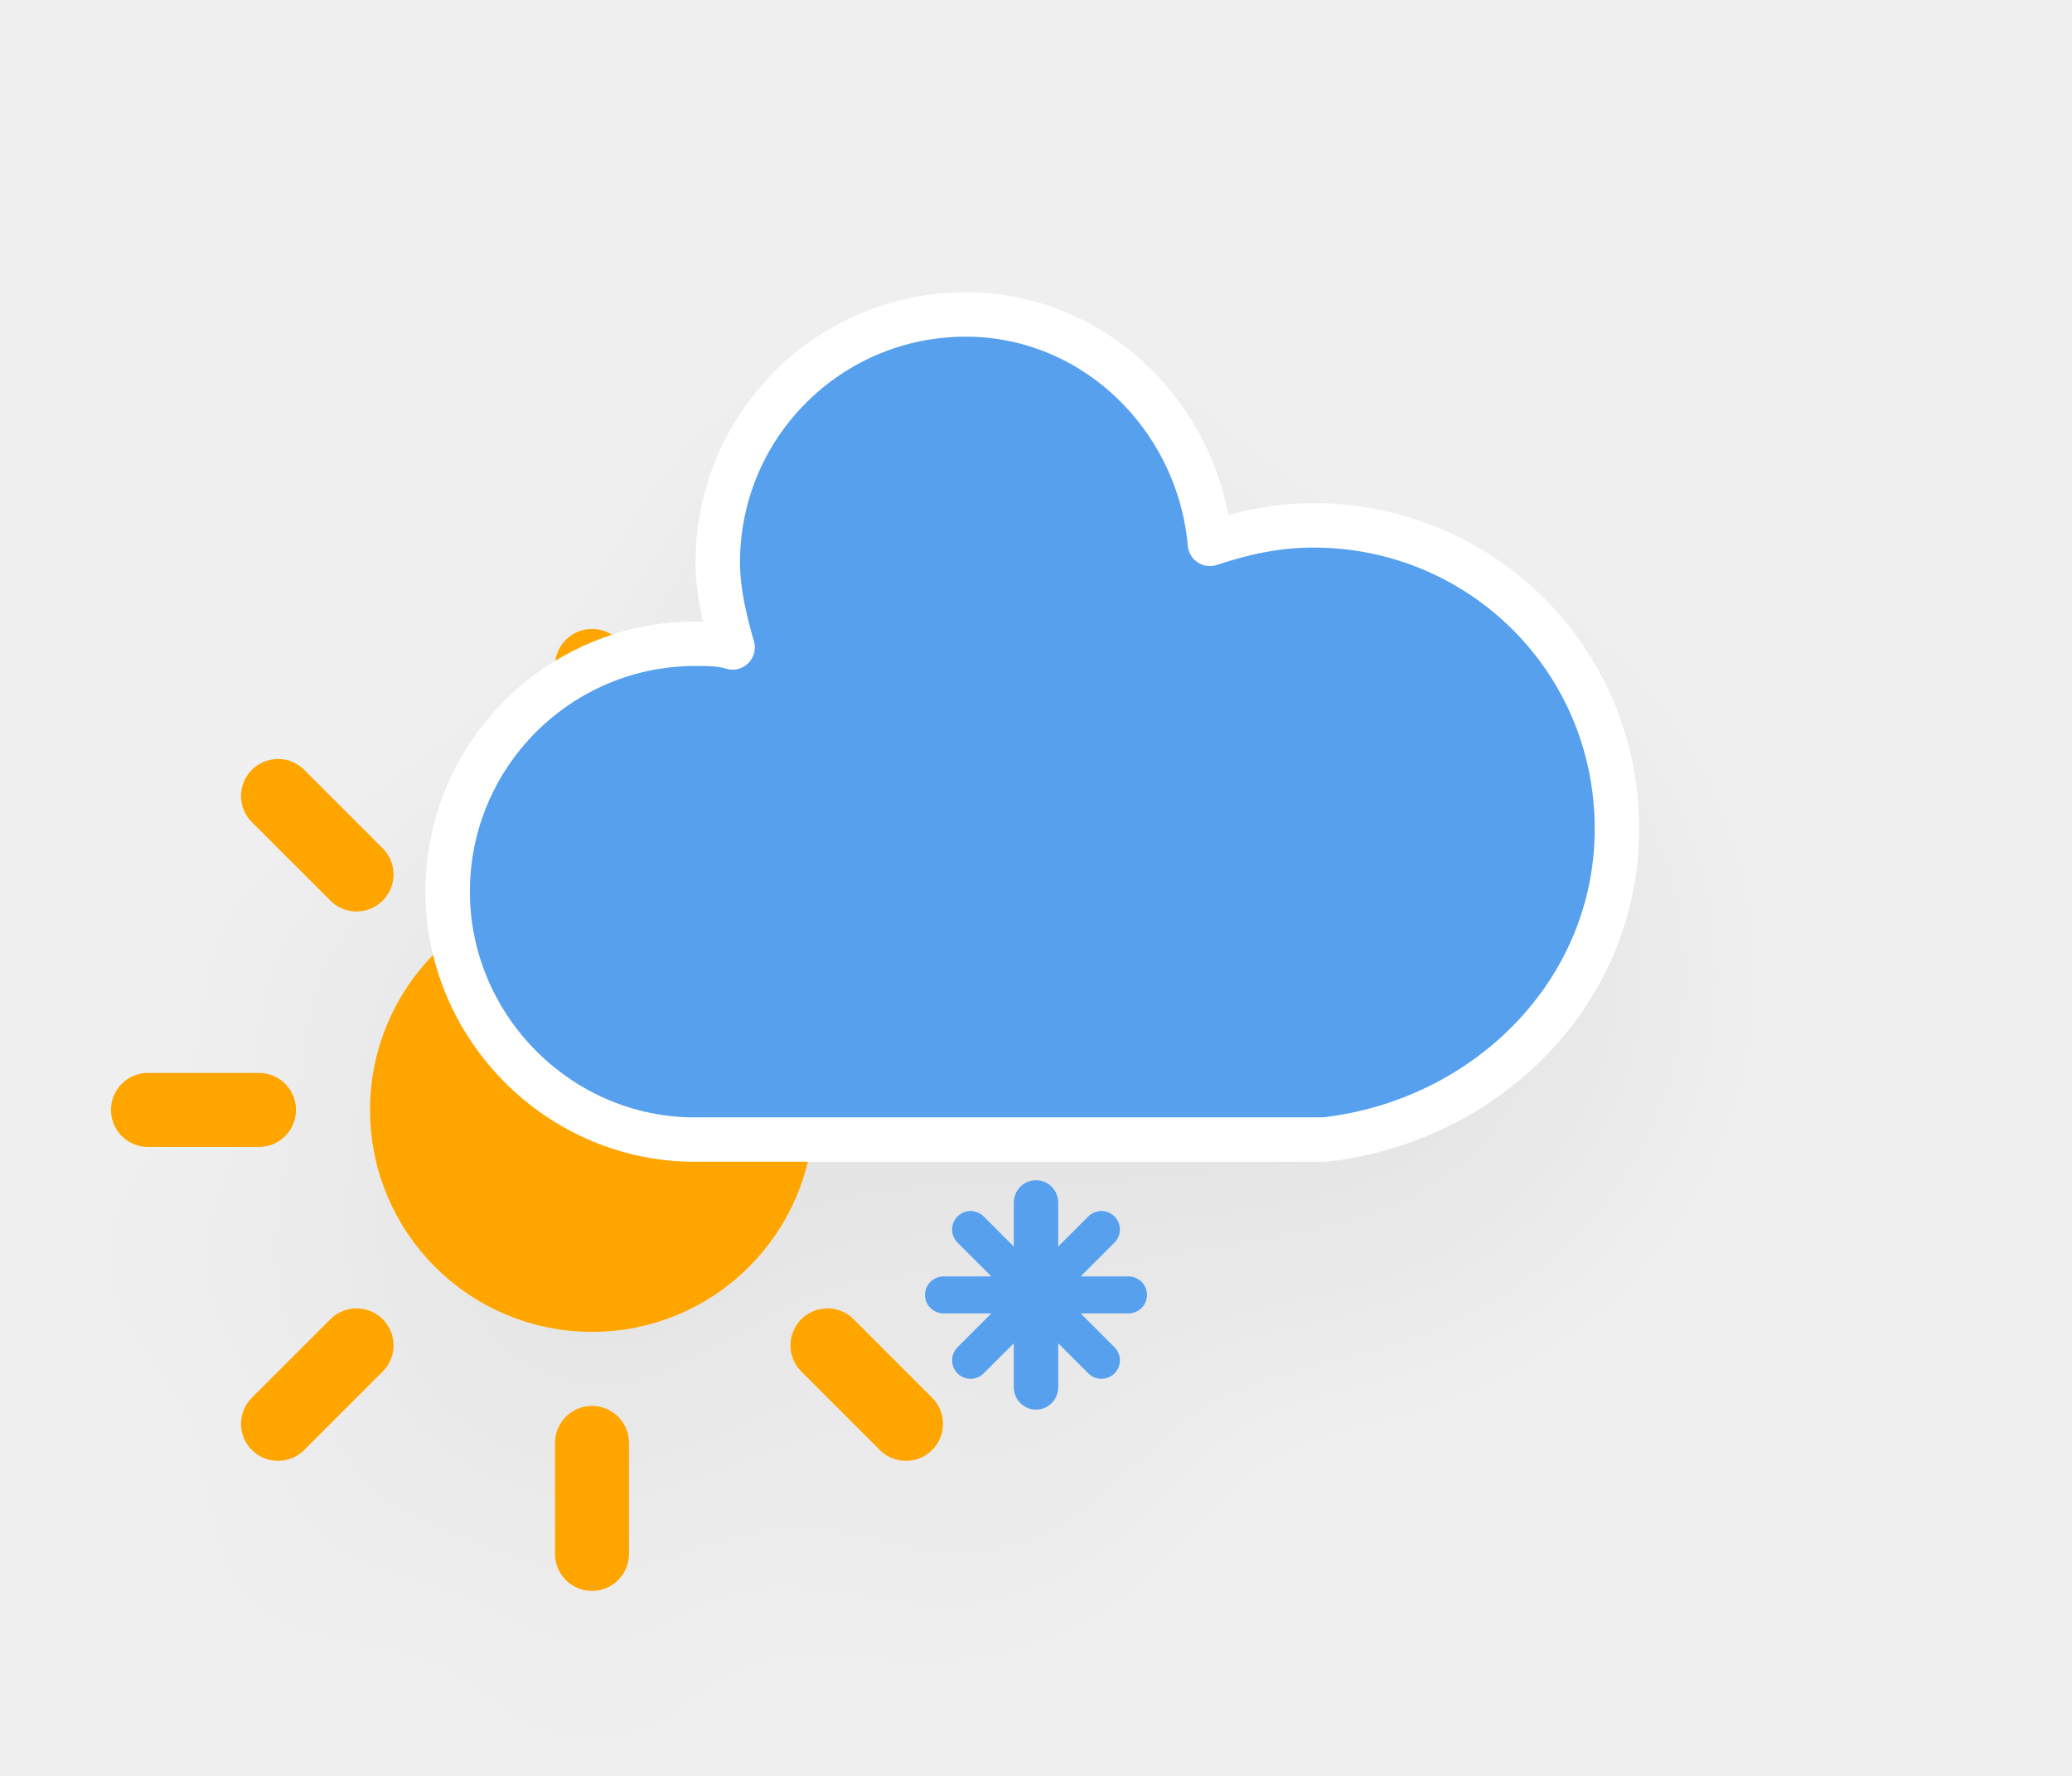
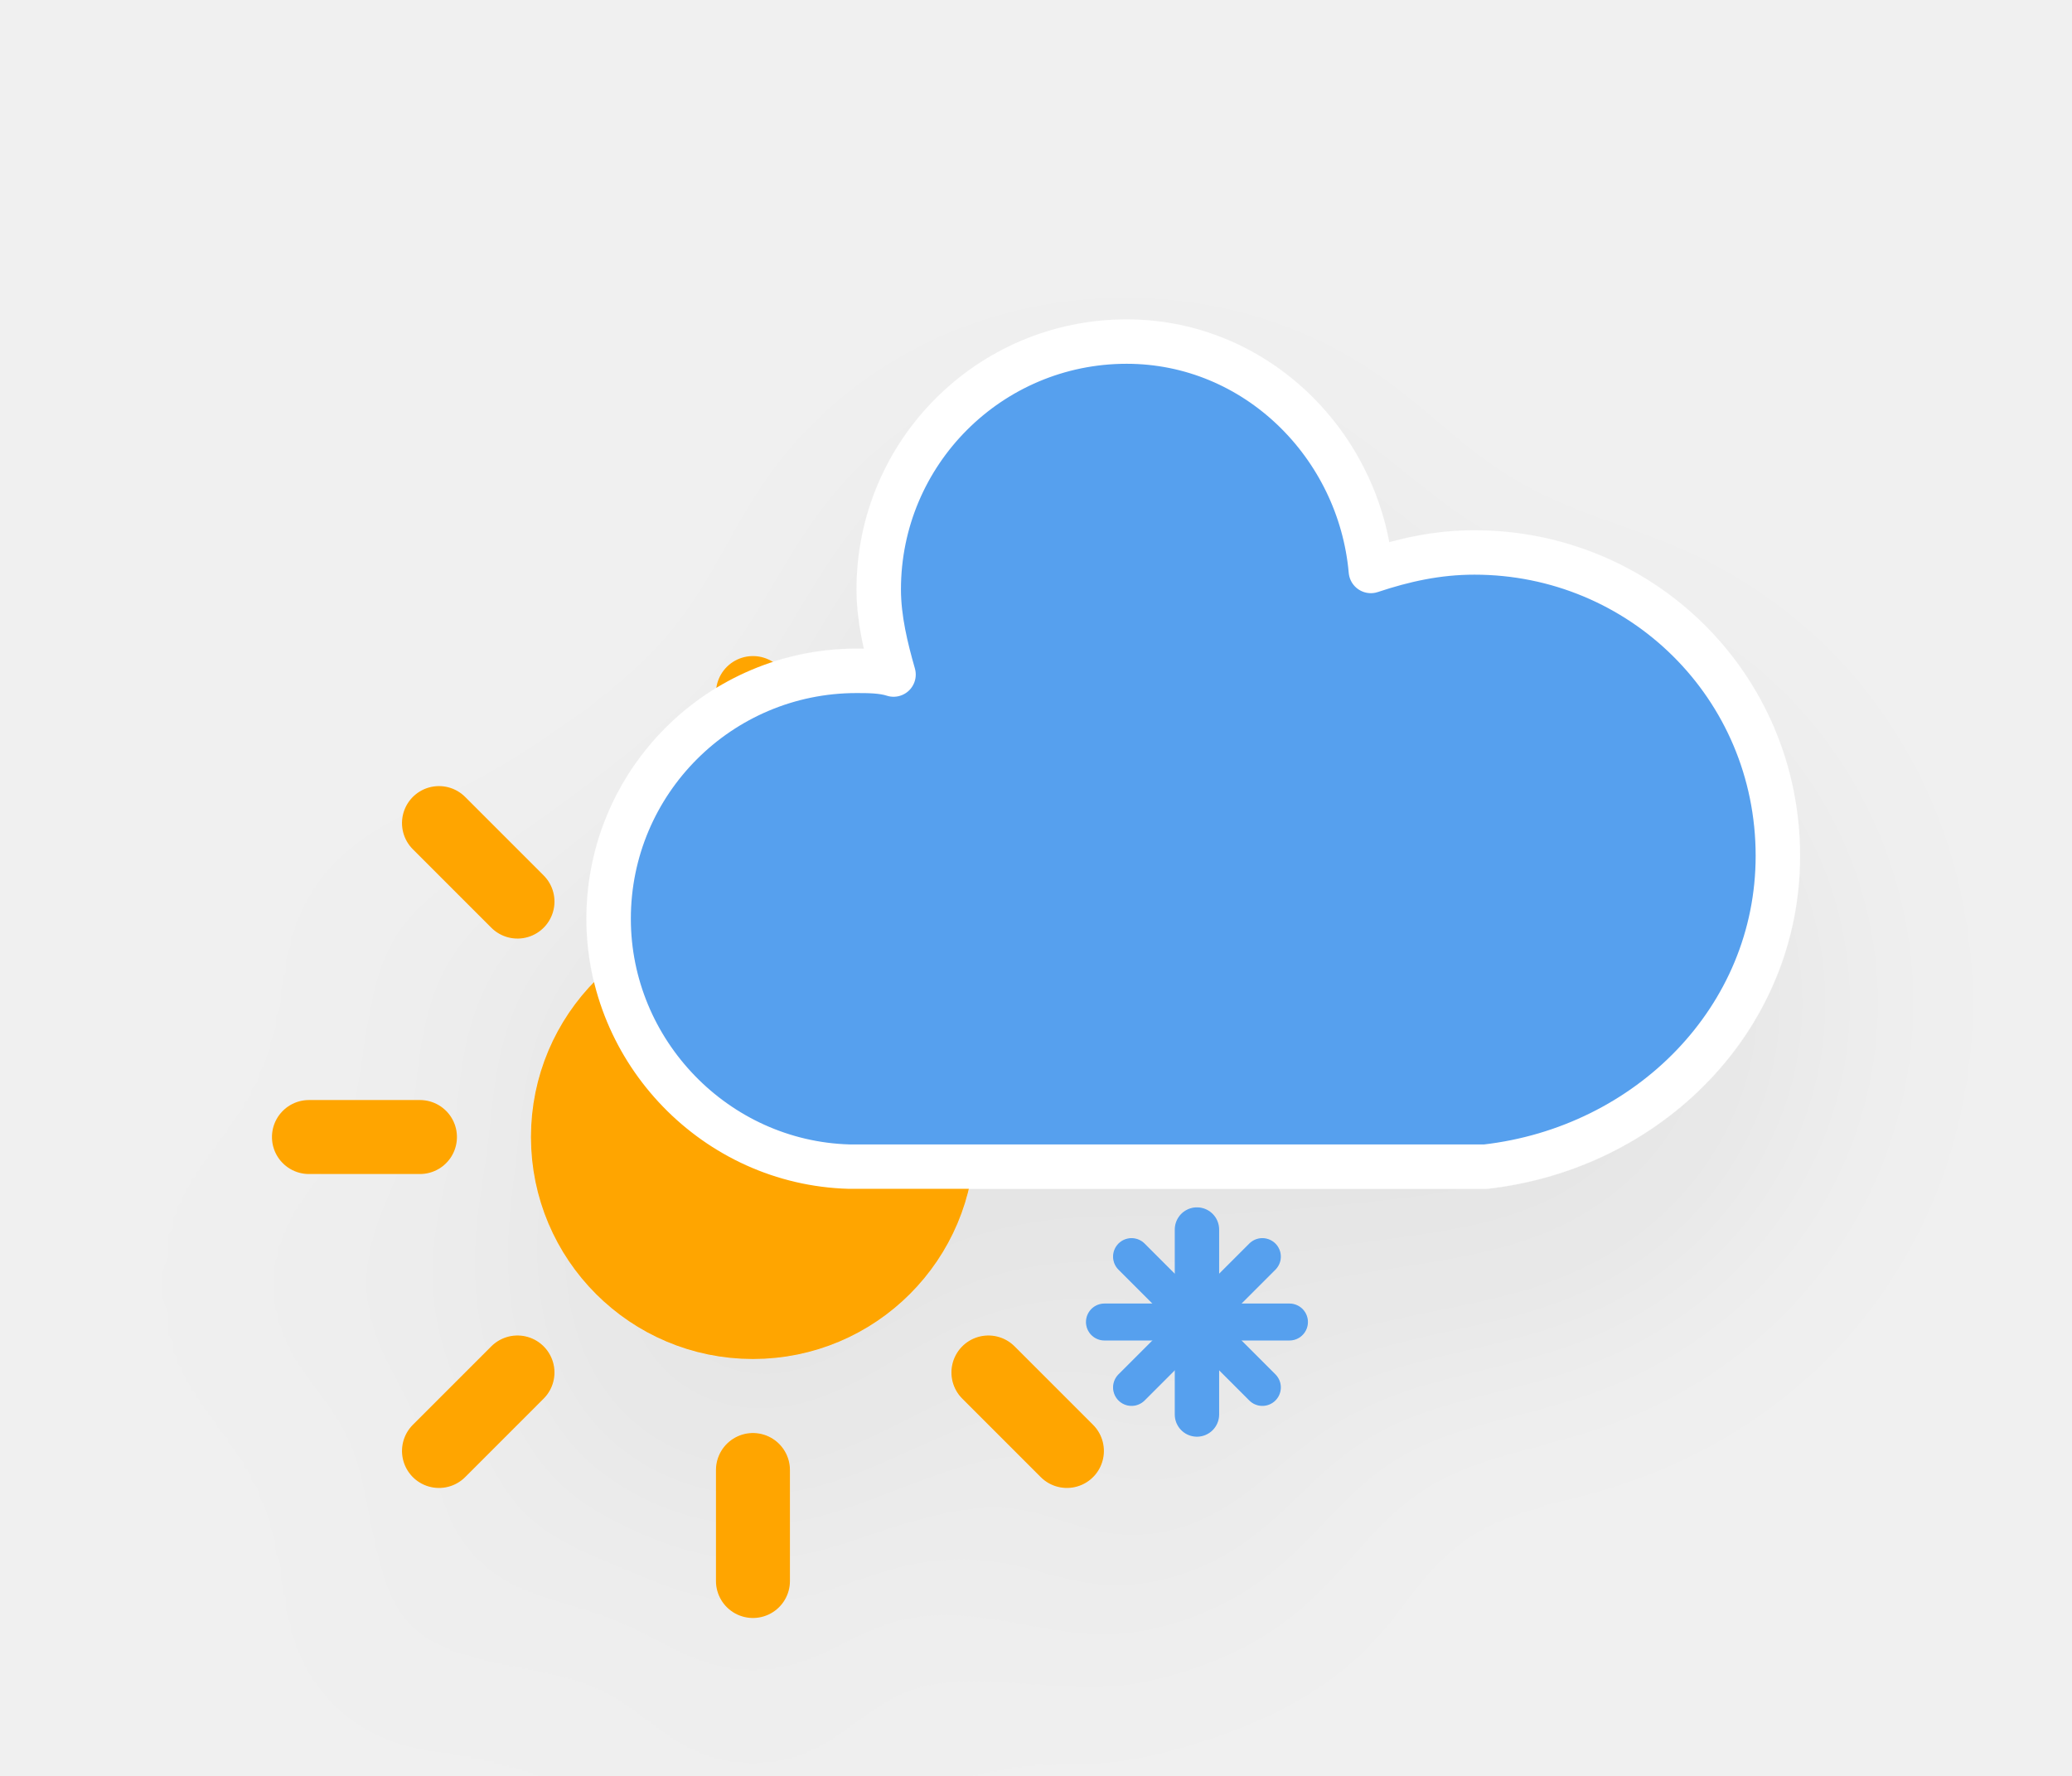
- <svg xmlns="http://www.w3.org/2000/svg" width="56" height="48" version="1.1">
-   <defs>
-     <filter id="blur" x="-.207" y="-.231" width="1.403" height="1.563">
-       <feGaussianBlur in="SourceAlpha" stdDeviation="3" />
-       <feOffset dx="0" dy="4" result="offsetblur" />
-       <feComponentTransfer>
-         <feFuncA slope="0.05" type="linear" />
+ <svg xmlns="http://www.w3.org/2000/svg" width="56" height="48" version="1.1" id="svg2388">
+   <defs id="defs2332">
+     <filter id="blur" x="-0.247" y="-0.35" width="1.494" height="1.879">
+       <feGaussianBlur in="SourceAlpha" stdDeviation="3" id="feGaussianBlur2315" />
+       <feOffset dx="0" dy="4" result="offsetblur" id="feOffset2317" />
+       <feComponentTransfer id="feComponentTransfer2321">
+         <feFuncA slope="0.05" type="linear" id="feFuncA2319" />
      </feComponentTransfer>
-       <feMerge>
-         <feMergeNode />
-         <feMergeNode in="SourceGraphic" />
+       <feMerge id="feMerge2327">
+         <feMergeNode id="feMergeNode2323" />
+         <feMergeNode in="SourceGraphic" id="feMergeNode2325" />
      </feMerge>
    </filter>
-     <style type="text/css">
-       
+     <style type="text/css" id="style2330">
      /*
** CLOUDS
*/
      @keyframes am-weather-cloud-2 {
        0% {
          -webkit-transform: translate(0px, 0px);
          -moz-transform: translate(0px, 0px);
          -ms-transform: translate(0px, 0px);
          transform: translate(0px, 0px);
        }

        50% {
          -webkit-transform: translate(2px, 0px);
          -moz-transform: translate(2px, 0px);
          -ms-transform: translate(2px, 0px);
          transform: translate(2px, 0px);
        }

        100% {
          -webkit-transform: translate(0px, 0px);
          -moz-transform: translate(0px, 0px);
          -ms-transform: translate(0px, 0px);
          transform: translate(0px, 0px);
        }
      }

      .am-weather-cloud-2 {
        -webkit-animation-name: am-weather-cloud-2;
        -moz-animation-name: am-weather-cloud-2;
        animation-name: am-weather-cloud-2;
        -webkit-animation-duration: 3s;
        -moz-animation-duration: 3s;
        animation-duration: 3s;
        -webkit-animation-timing-function: linear;
        -moz-animation-timing-function: linear;
        animation-timing-function: linear;
        -webkit-animation-iteration-count: infinite;
        -moz-animation-iteration-count: infinite;
        animation-iteration-count: infinite;
      }

      /*
** SUN
*/
      @keyframes am-weather-sun {
        0% {
          -webkit-transform: rotate(0deg);
          -moz-transform: rotate(0deg);
          -ms-transform: rotate(0deg);
          transform: rotate(0deg);
        }

        100% {
          -webkit-transform: rotate(360deg);
          -moz-transform: rotate(360deg);
          -ms-transform: rotate(360deg);
          transform: rotate(360deg);
        }
      }

      .am-weather-sun {
        -webkit-animation-name: am-weather-sun;
        -moz-animation-name: am-weather-sun;
        -ms-animation-name: am-weather-sun;
        animation-name: am-weather-sun;
        -webkit-animation-duration: 9s;
        -moz-animation-duration: 9s;
        -ms-animation-duration: 9s;
        animation-duration: 9s;
        -webkit-animation-timing-function: linear;
        -moz-animation-timing-function: linear;
        -ms-animation-timing-function: linear;
        animation-timing-function: linear;
        -webkit-animation-iteration-count: infinite;
        -moz-animation-iteration-count: infinite;
        -ms-animation-iteration-count: infinite;
        animation-iteration-count: infinite;
      }

      @keyframes am-weather-sun-shiny {
        0% {
          stroke-dasharray: 3px 10px;
          stroke-dashoffset: 0px;
        }

        50% {
          stroke-dasharray: 0.1px 10px;
          stroke-dashoffset: -1px;
        }

        100% {
          stroke-dasharray: 3px 10px;
          stroke-dashoffset: 0px;
        }
      }

      .am-weather-sun-shiny line {
        -webkit-animation-name: am-weather-sun-shiny;
        -moz-animation-name: am-weather-sun-shiny;
        -ms-animation-name: am-weather-sun-shiny;
        animation-name: am-weather-sun-shiny;
        -webkit-animation-duration: 2s;
        -moz-animation-duration: 2s;
        -ms-animation-duration: 2s;
        animation-duration: 2s;
        -webkit-animation-timing-function: linear;
        -moz-animation-timing-function: linear;
        -ms-animation-timing-function: linear;
        animation-timing-function: linear;
        -webkit-animation-iteration-count: infinite;
        -moz-animation-iteration-count: infinite;
        -ms-animation-iteration-count: infinite;
        animation-iteration-count: infinite;
      }

      /*
** SNOW
*/
      @keyframes am-weather-snow {
        0% {
          -webkit-transform: translateX(0) translateY(0);
          -moz-transform: translateX(0) translateY(0);
          -ms-transform: translateX(0) translateY(0);
          transform: translateX(0) translateY(0);
        }

        33.33% {
          -webkit-transform: translateX(-1.2px) translateY(2px);
          -moz-transform: translateX(-1.2px) translateY(2px);
          -ms-transform: translateX(-1.2px) translateY(2px);
          transform: translateX(-1.2px) translateY(2px);
        }

        66.66% {
          -webkit-transform: translateX(1.4px) translateY(4px);
          -moz-transform: translateX(1.4px) translateY(4px);
          -ms-transform: translateX(1.4px) translateY(4px);
          transform: translateX(1.4px) translateY(4px);
          opacity: 1;
        }

        100% {
          -webkit-transform: translateX(-1.6px) translateY(6px);
          -moz-transform: translateX(-1.6px) translateY(6px);
          -ms-transform: translateX(-1.6px) translateY(6px);
          transform: translateX(-1.6px) translateY(6px);
          opacity: 0;
        }
      }

      .am-weather-snow-1 {
        -webkit-animation-name: am-weather-snow;
        -moz-animation-name: am-weather-snow;
        -ms-animation-name: am-weather-snow;
        animation-name: am-weather-snow;
        -webkit-animation-duration: 2s;
        -moz-animation-duration: 2s;
        -ms-animation-duration: 2s;
        animation-duration: 2s;
        -webkit-animation-timing-function: linear;
        -moz-animation-timing-function: linear;
        -ms-animation-timing-function: linear;
        animation-timing-function: linear;
        -webkit-animation-iteration-count: infinite;
        -moz-animation-iteration-count: infinite;
        -ms-animation-iteration-count: infinite;
        animation-iteration-count: infinite;
      }
-       
-     </style>
+       </style>
+     <filter id="blur-3" x="-0.186" y="-0.342" width="1.373" height="1.85">
+       <feGaussianBlur in="SourceAlpha" stdDeviation="3" id="feGaussianBlur1750" />
+       <feOffset dx="0" dy="4" result="offsetblur" id="feOffset1752" />
+       <feComponentTransfer id="feComponentTransfer1756">
+         <feFuncA slope="0.05" type="linear" id="feFuncA1754" />
+       </feComponentTransfer>
+       <feMerge id="feMerge1762">
+         <feMergeNode id="feMergeNode1758" />
+         <feMergeNode in="SourceGraphic" id="feMergeNode1760" />
+       </feMerge>
+     </filter>
+     <style type="text/css" id="style1765">
+       /*
+ ** SUN
+ */
+       @keyframes am-weather-sun {
+         0% {
+           -webkit-transform: rotate(0deg);
+           -moz-transform: rotate(0deg);
+           -ms-transform: rotate(0deg);
+           transform: rotate(0deg);
+         }
+ 
+         100% {
+           -webkit-transform: rotate(360deg);
+           -moz-transform: rotate(360deg);
+           -ms-transform: rotate(360deg);
+           transform: rotate(360deg);
+         }
+       }
+ 
+       .am-weather-sun {
+         -webkit-animation-name: am-weather-sun;
+         -moz-animation-name: am-weather-sun;
+         -ms-animation-name: am-weather-sun;
+         animation-name: am-weather-sun;
+         -webkit-animation-duration: 9s;
+         -moz-animation-duration: 9s;
+         -ms-animation-duration: 9s;
+         animation-duration: 9s;
+         -webkit-animation-timing-function: linear;
+         -moz-animation-timing-function: linear;
+         -ms-animation-timing-function: linear;
+         animation-timing-function: linear;
+         -webkit-animation-iteration-count: infinite;
+         -moz-animation-iteration-count: infinite;
+         -ms-animation-iteration-count: infinite;
+         animation-iteration-count: infinite;
+       }
+ 
+       /*
+ ** FOG
+ */
+       @keyframes am-weather-fog-1 {
+         0% {
+           transform: translate(0px, 0px)
+         }
+ 
+         50% {
+           transform: translate(7px, 0px)
+         }
+ 
+         100% {
+           transform: translate(0px, 0px)
+         }
+       }
+ 
+       .am-weather-fog-1 {
+         -webkit-animation-name: am-weather-fog-1;
+         -moz-animation-name: am-weather-fog-1;
+         -ms-animation-name: am-weather-fog-1;
+         animation-name: am-weather-fog-1;
+         -webkit-animation-duration: 8s;
+         -moz-animation-duration: 8s;
+         -ms-animation-duration: 8s;
+         animation-duration: 8s;
+         -webkit-animation-timing-function: linear;
+         -moz-animation-timing-function: linear;
+         -ms-animation-timing-function: linear;
+         animation-timing-function: linear;
+         -webkit-animation-iteration-count: infinite;
+         -moz-animation-iteration-count: infinite;
+         -ms-animation-iteration-count: infinite;
+         animation-iteration-count: infinite;
+       }
+ 
+       @keyframes am-weather-fog-2 {
+         0% {
+           transform: translate(0px, 0px)
+         }
+ 
+         21.05% {
+           transform: translate(-6px, 0px)
+         }
+ 
+         78.95% {
+           transform: translate(9px, 0px)
+         }
+ 
+         100% {
+           transform: translate(0px, 0px)
+         }
+       }
+ 
+       .am-weather-fog-2 {
+         -webkit-animation-name: am-weather-fog-2;
+         -moz-animation-name: am-weather-fog-2;
+         -ms-animation-name: am-weather-fog-2;
+         animation-name: am-weather-fog-2;
+         -webkit-animation-duration: 20s;
+         -moz-animation-duration: 20s;
+         -ms-animation-duration: 20s;
+         animation-duration: 20s;
+         -webkit-animation-timing-function: linear;
+         -moz-animation-timing-function: linear;
+         -ms-animation-timing-function: linear;
+         animation-timing-function: linear;
+         -webkit-animation-iteration-count: infinite;
+         -moz-animation-iteration-count: infinite;
+         -ms-animation-iteration-count: infinite;
+         animation-iteration-count: infinite;
+       }
+ 
+       @keyframes am-weather-fog-3 {
+         0% {
+           transform: translate(0px, 0px)
+         }
+ 
+         25% {
+           transform: translate(4px, 0px)
+         }
+ 
+         75% {
+           transform: translate(-4px, 0px)
+         }
+ 
+         100% {
+           transform: translate(0px, 0px)
+         }
+       }
+ 
+       .am-weather-fog-3 {
+         -webkit-animation-name: am-weather-fog-3;
+         -moz-animation-name: am-weather-fog-3;
+         -ms-animation-name: am-weather-fog-3;
+         animation-name: am-weather-fog-3;
+         -webkit-animation-duration: 6s;
+         -moz-animation-duration: 6s;
+         -ms-animation-duration: 6s;
+         animation-duration: 6s;
+         -webkit-animation-timing-function: linear;
+         -moz-animation-timing-function: linear;
+         -ms-animation-timing-function: linear;
+         animation-timing-function: linear;
+         -webkit-animation-iteration-count: infinite;
+         -moz-animation-iteration-count: infinite;
+         -ms-animation-iteration-count: infinite;
+         animation-iteration-count: infinite;
+       }
+ 
+       @keyframes am-weather-fog-4 {
+         0% {
+           transform: translate(0px, 0px)
+         }
+ 
+         50% {
+           transform: translate(-4px, 0px)
+         }
+ 
+         100% {
+           transform: translate(0px, 0px)
+         }
+       }
+ 
+       .am-weather-fog-4 {
+         -webkit-animation-name: am-weather-fog-4;
+         -moz-animation-name: am-weather-fog-4;
+         -ms-animation-name: am-weather-fog-4;
+         animation-name: am-weather-fog-4;
+         -webkit-animation-duration: 6s;
+         -moz-animation-duration: 6s;
+         -ms-animation-duration: 6s;
+         animation-duration: 6s;
+         -webkit-animation-timing-function: linear;
+         -moz-animation-timing-function: linear;
+         -ms-animation-timing-function: linear;
+         animation-timing-function: linear;
+         -webkit-animation-iteration-count: infinite;
+         -moz-animation-iteration-count: infinite;
+         -ms-animation-iteration-count: infinite;
+         animation-iteration-count: infinite;
+       }
+       </style>
  </defs>
-   <g transform="translate(16,-2)" filter="url(#blur)">
-     <g transform="translate(0,16)">
-       <g class="am-weather-sun" transform="translate(0,16)" style="-moz-animation-duration:9s;-moz-animation-iteration-count:infinite;-moz-animation-name:am-weather-sun;-moz-animation-timing-function:linear;-ms-animation-duration:9s;-ms-animation-iteration-count:infinite;-ms-animation-name:am-weather-sun;-ms-animation-timing-function:linear;-webkit-animation-duration:9s;-webkit-animation-iteration-count:infinite;-webkit-animation-name:am-weather-sun;-webkit-animation-timing-function:linear">
-         <line transform="translate(0,9)" y2="3" fill="none" stroke="#ffa500" stroke-linecap="round" stroke-width="2" />
-         <g transform="rotate(45)">
-           <line transform="translate(0,9)" y2="3" fill="none" stroke="#ffa500" stroke-linecap="round" stroke-width="2" />
-         </g>
-         <g transform="rotate(90)">
-           <line transform="translate(0,9)" y2="3" fill="none" stroke="#ffa500" stroke-linecap="round" stroke-width="2" />
-         </g>
-         <g transform="rotate(135)">
-           <line transform="translate(0,9)" y2="3" fill="none" stroke="#ffa500" stroke-linecap="round" stroke-width="2" />
-         </g>
-         <g transform="scale(-1)">
-           <line transform="translate(0,9)" y2="3" fill="none" stroke="#ffa500" stroke-linecap="round" stroke-width="2" />
-         </g>
-         <g transform="rotate(225)">
-           <line transform="translate(0,9)" y2="3" fill="none" stroke="#ffa500" stroke-linecap="round" stroke-width="2" />
-         </g>
-         <g transform="rotate(-90)">
-           <line transform="translate(0,9)" y2="3" fill="none" stroke="#ffa500" stroke-linecap="round" stroke-width="2" />
-         </g>
-         <g transform="rotate(-45)">
-           <line transform="translate(0,9)" y2="3" fill="none" stroke="#ffa500" stroke-linecap="round" stroke-width="2" />
-         </g>
-         <circle r="5" fill="#ffa500" stroke="#ffa500" stroke-width="2" />
+   <g transform="translate(20.35,-1.267455)" filter="url(#blur)" id="g2386">
+     <g transform="translate(0,16)" id="g2368">
+       <g class="am-weather-sun" transform="translate(0,16)" style="-moz-animation-duration:9s;-moz-animation-iteration-count:infinite;-moz-animation-name:am-weather-sun;-moz-animation-timing-function:linear;-ms-animation-duration:9s;-ms-animation-iteration-count:infinite;-ms-animation-name:am-weather-sun;-ms-animation-timing-function:linear;-webkit-animation-duration:9s;-webkit-animation-iteration-count:infinite;-webkit-animation-name:am-weather-sun;-webkit-animation-timing-function:linear" id="g2366">
+         <line transform="translate(0,9)" y2="3" fill="none" stroke="#ffa500" stroke-linecap="round" stroke-width="2" id="line2334" x1="0" y1="0" x2="0" />
+         <g transform="rotate(45)" id="g2338">
+           <line transform="translate(0,9)" y2="3" fill="none" stroke="#ffa500" stroke-linecap="round" stroke-width="2" id="line2336" x1="0" y1="0" x2="0" />
+         </g>
+         <g transform="rotate(90)" id="g2342">
+           <line transform="translate(0,9)" y2="3" fill="none" stroke="#ffa500" stroke-linecap="round" stroke-width="2" id="line2340" x1="0" y1="0" x2="0" />
+         </g>
+         <g transform="rotate(135)" id="g2346">
+           <line transform="translate(0,9)" y2="3" fill="none" stroke="#ffa500" stroke-linecap="round" stroke-width="2" id="line2344" x1="0" y1="0" x2="0" />
+         </g>
+         <g transform="scale(-1)" id="g2350">
+           <line transform="translate(0,9)" y2="3" fill="none" stroke="#ffa500" stroke-linecap="round" stroke-width="2" id="line2348" x1="0" y1="0" x2="0" />
+         </g>
+         <g transform="rotate(-135)" id="g2354">
+           <line transform="translate(0,9)" y2="3" fill="none" stroke="#ffa500" stroke-linecap="round" stroke-width="2" id="line2352" x1="0" y1="0" x2="0" />
+         </g>
+         <g transform="rotate(-90)" id="g2358">
+           <line transform="translate(0,9)" y2="3" fill="none" stroke="#ffa500" stroke-linecap="round" stroke-width="2" id="line2356" x1="0" y1="0" x2="0" />
+         </g>
+         <g transform="rotate(-45)" id="g2362">
+           <line transform="translate(0,9)" y2="3" fill="none" stroke="#ffa500" stroke-linecap="round" stroke-width="2" id="line2360" x1="0" y1="0" x2="0" />
+         </g>
+         <circle r="5" fill="#ffa500" stroke="#ffa500" stroke-width="2" id="circle2364" cx="0" cy="0" />
      </g>
    </g>
-     <g class="am-weather-cloud-3" style="-moz-animation-duration:3s;-moz-animation-iteration-count:infinite;-moz-animation-name:am-weather-cloud-2;-moz-animation-timing-function:linear;-webkit-animation-duration:3s;-webkit-animation-iteration-count:infinite;-webkit-animation-name:am-weather-cloud-2;-webkit-animation-timing-function:linear">
-       <path transform="translate(-20,-11)" d="m47.7 35.4c0-4.6-3.7-8.2-8.2-8.2-1 0-1.9 0.2-2.8 0.5-0.3-3.4-3.1-6.2-6.6-6.2-3.7 0-6.7 3-6.7 6.7 0 0.8 0.2 1.6 0.4 2.3-0.3-0.1-0.7-0.1-1-0.1-3.7 0-6.7 3-6.7 6.7 0 3.6 2.9 6.6 6.5 6.7h17.2c4.4-0.5 7.9-4 7.9-8.4z" fill="#57a0ee" stroke="#fff" stroke-linejoin="round" stroke-width="1.2" />
+     <g class="am-weather-cloud-3" style="-moz-animation-duration:3s;-moz-animation-iteration-count:infinite;-moz-animation-name:am-weather-cloud-2;-moz-animation-timing-function:linear;-webkit-animation-duration:3s;-webkit-animation-iteration-count:infinite;-webkit-animation-name:am-weather-cloud-2;-webkit-animation-timing-function:linear" id="g2372">
+       <path transform="translate(-20,-11)" d="m 47.7,35.4 c 0,-4.6 -3.7,-8.2 -8.2,-8.2 -1,0 -1.9,0.2 -2.8,0.5 -0.3,-3.4 -3.1,-6.2 -6.6,-6.2 -3.7,0 -6.7,3 -6.7,6.7 0,0.8 0.2,1.6 0.4,2.3 -0.3,-0.1 -0.7,-0.1 -1,-0.1 -3.7,0 -6.7,3 -6.7,6.7 0,3.6 2.9,6.6 6.5,6.7 h 17.2 c 4.4,-0.5 7.9,-4 7.9,-8.4 z" fill="#57a0ee" stroke="#ffffff" stroke-linejoin="round" stroke-width="1.2" id="path2370" />
    </g>
-     <g class="am-weather-snow-1" style="-moz-animation-duration:2s;-moz-animation-iteration-count:infinite;-moz-animation-name:am-weather-snow;-moz-animation-timing-function:linear;-ms-animation-duration:2s;-ms-animation-iteration-count:infinite;-ms-animation-name:am-weather-snow;-ms-animation-timing-function:linear;-webkit-animation-duration:2s;-webkit-animation-iteration-count:infinite;-webkit-animation-name:am-weather-snow;-webkit-animation-timing-function:linear">
-       <g transform="translate(12,28)" fill="none" stroke="#57a0ee" stroke-linecap="round">
-         <line transform="translate(0,9)" y1="-2.5" y2="2.5" stroke-width="1.2" />
-         <line transform="rotate(45,-10.864,4.5)" y1="-2.5" y2="2.5" />
-         <line transform="rotate(90,-4.5,4.5)" y1="-2.5" y2="2.5" />
-         <line transform="rotate(135,-1.864,4.5)" y1="-2.5" y2="2.5" />
+     <g class="am-weather-snow-1" style="-moz-animation-duration:2s;-moz-animation-iteration-count:infinite;-moz-animation-name:am-weather-snow;-moz-animation-timing-function:linear;-ms-animation-duration:2s;-ms-animation-iteration-count:infinite;-ms-animation-name:am-weather-snow;-ms-animation-timing-function:linear;-webkit-animation-duration:2s;-webkit-animation-iteration-count:infinite;-webkit-animation-name:am-weather-snow;-webkit-animation-timing-function:linear" id="g2384">
+       <g transform="translate(12,28)" fill="none" stroke="#57a0ee" stroke-linecap="round" id="g2382">
+         <line transform="translate(0,9)" y1="-2.5" y2="2.5" stroke-width="1.2" id="line2374" x1="0" x2="0" />
+         <line transform="rotate(45,-10.864,4.5)" y1="-2.5" y2="2.5" id="line2376" x1="0" x2="0" />
+         <line transform="rotate(90,-4.5,4.5)" y1="-2.5" y2="2.5" id="line2378" x1="0" x2="0" />
+         <line transform="rotate(135,-1.864,4.5)" y1="-2.5" y2="2.5" id="line2380" x1="0" x2="0" />
      </g>
    </g>
  </g>
</svg>
